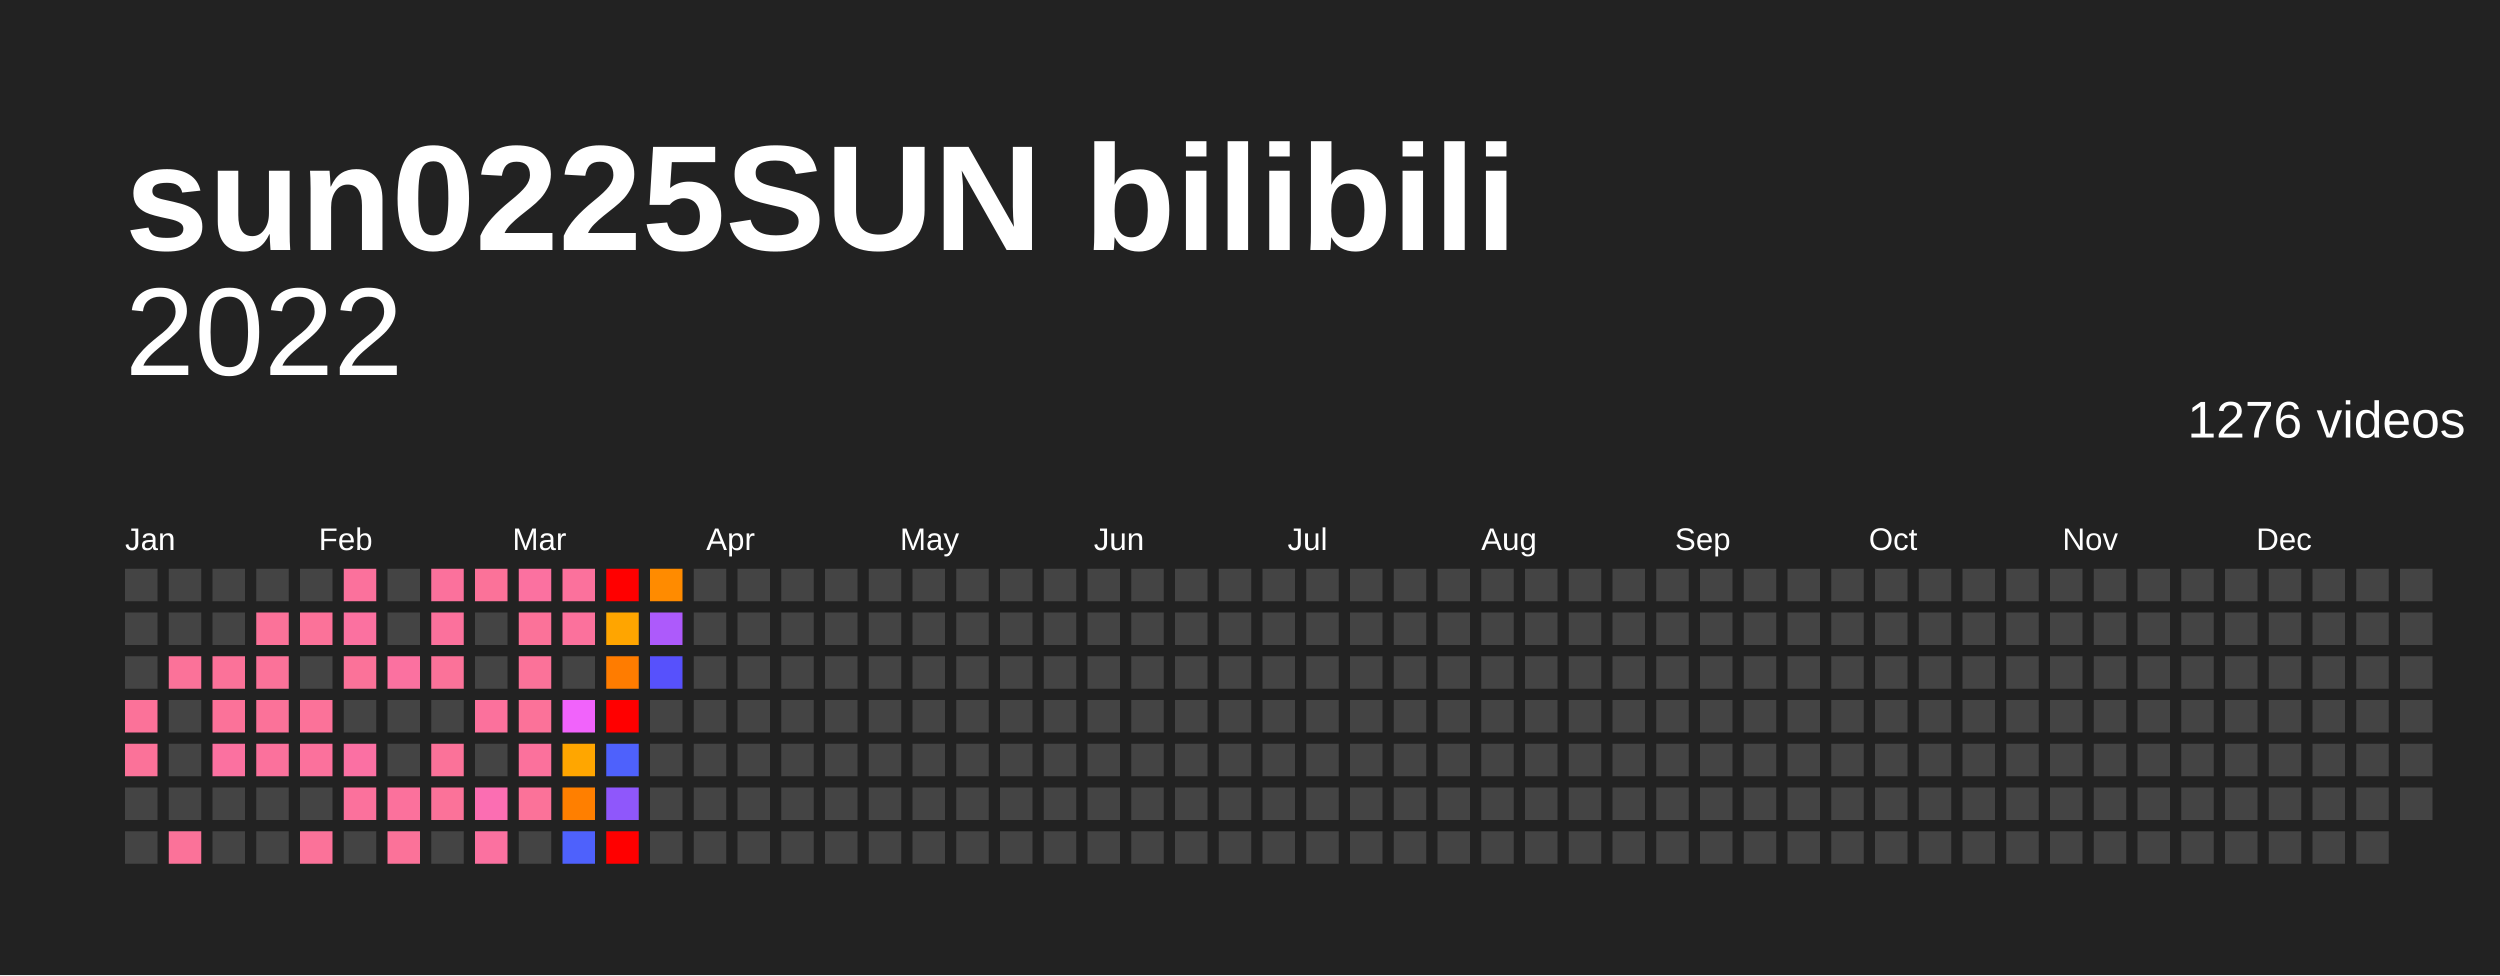
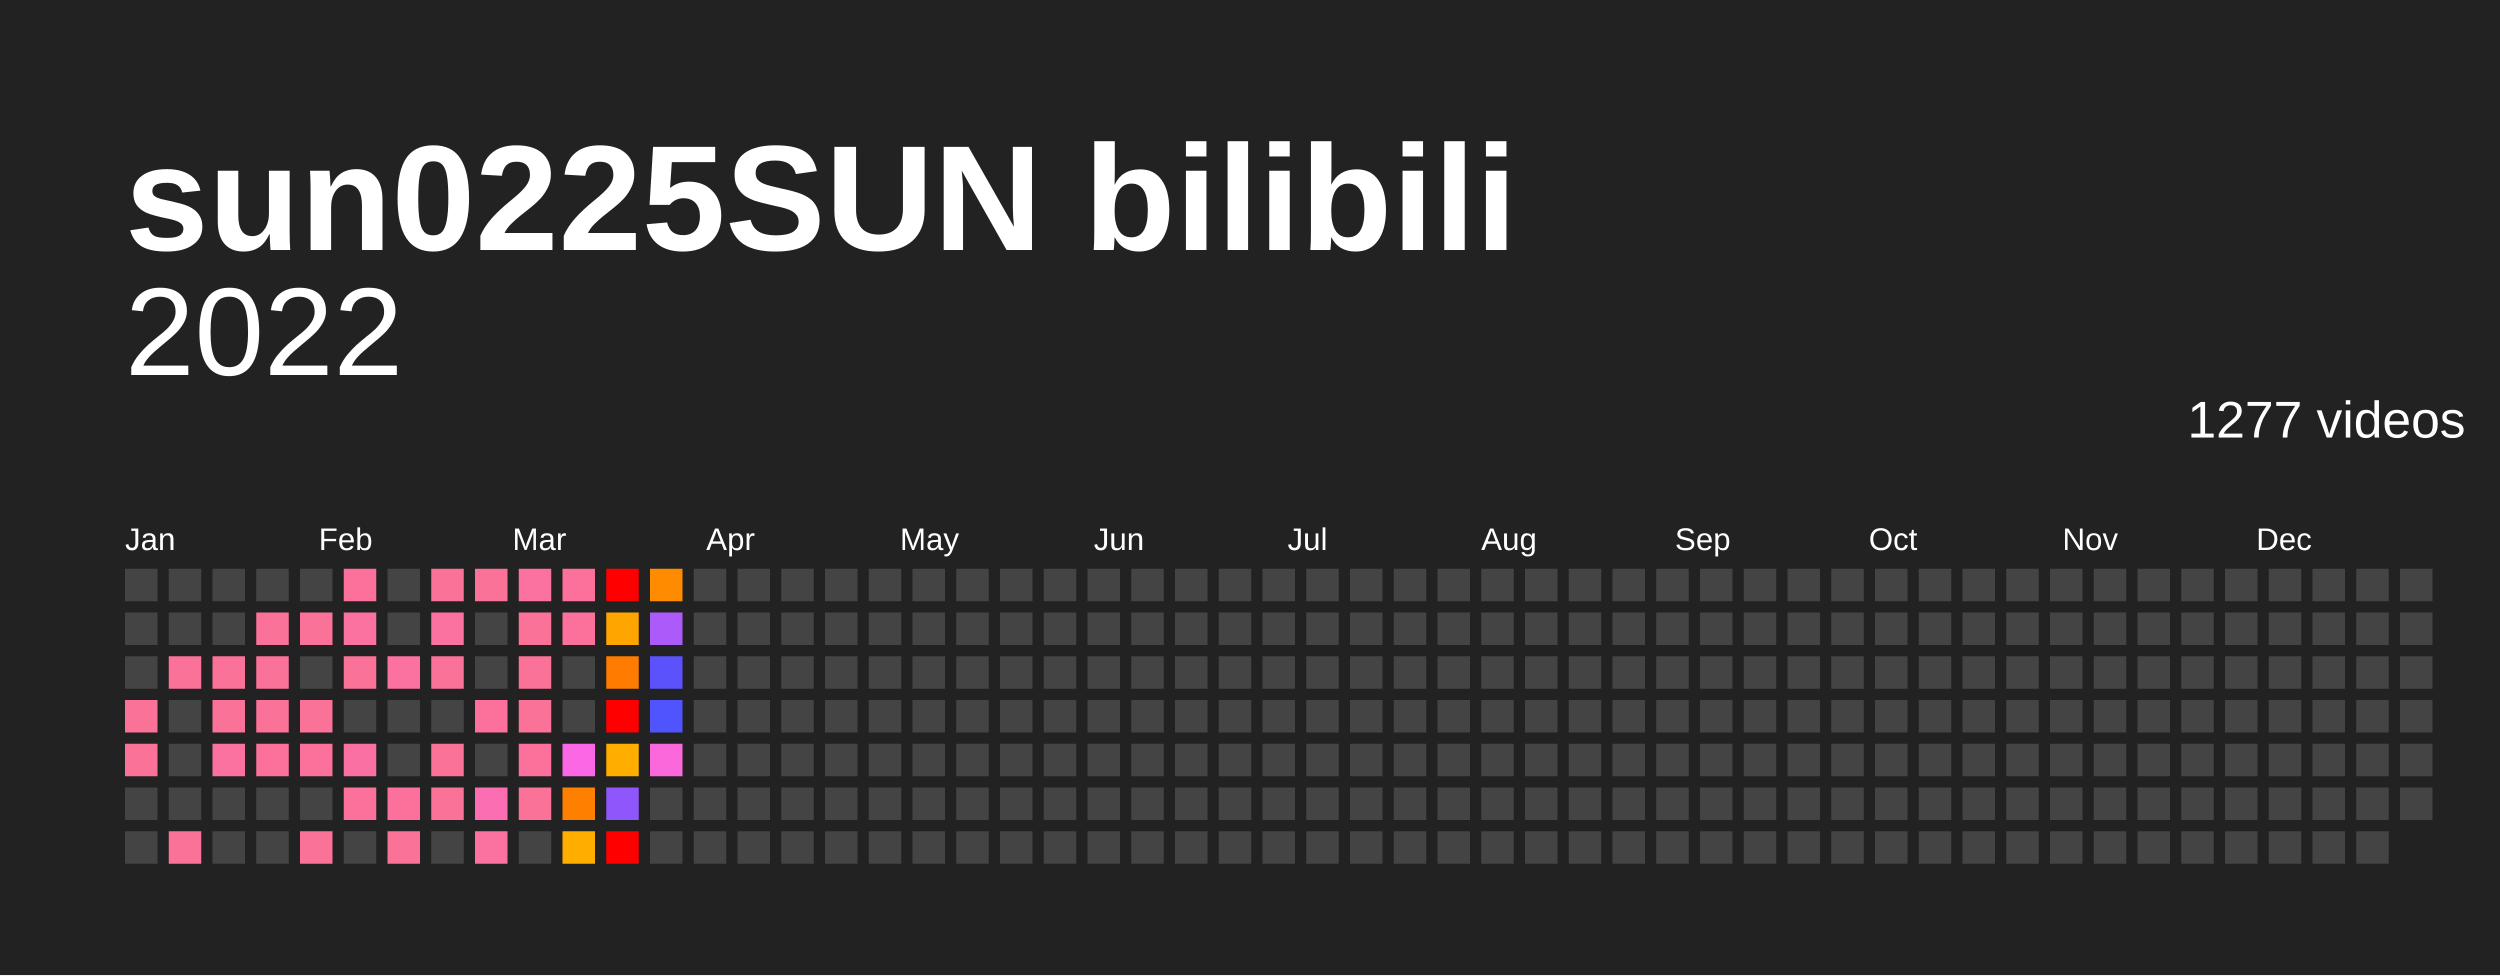
<svg xmlns="http://www.w3.org/2000/svg" baseProfile="full" height="78mm" version="1.1" viewBox="0,0,200,78" width="200mm">
  <defs />
  <rect fill="#222222" height="78" width="200" x="0" y="0" />
  <text fill="#FFFFFF" style="font-size:12px; font-family:Arial; font-weight:bold;" x="10" y="20">sun0225SUN bilibili</text>
  <text alignment-baseline="hanging" fill="#FFFFFF" style="font-size:10.0px; font-family:Arial;" x="10" y="30">2022</text>
-   <text alignment-baseline="hanging" fill="#FFFFFF" style="font-size:4.125px; font-family:Arial;" x="175" y="35">1276 videos</text>
+   <text alignment-baseline="hanging" fill="#FFFFFF" style="font-size:4.125px; font-family:Arial;" x="175" y="35">1277 videos</text>
  <text fill="#FFFFFF" style="font-size:2.5px; font-family:Arial" x="10.0" y="44">Jan</text>
  <text fill="#FFFFFF" style="font-size:2.5px; font-family:Arial" x="25.5" y="44">Feb</text>
  <text fill="#FFFFFF" style="font-size:2.5px; font-family:Arial" x="41.0" y="44">Mar</text>
  <text fill="#FFFFFF" style="font-size:2.5px; font-family:Arial" x="56.5" y="44">Apr</text>
  <text fill="#FFFFFF" style="font-size:2.5px; font-family:Arial" x="72.0" y="44">May</text>
  <text fill="#FFFFFF" style="font-size:2.5px; font-family:Arial" x="87.5" y="44">Jun</text>
  <text fill="#FFFFFF" style="font-size:2.5px; font-family:Arial" x="103.0" y="44">Jul</text>
  <text fill="#FFFFFF" style="font-size:2.5px; font-family:Arial" x="118.5" y="44">Aug</text>
  <text fill="#FFFFFF" style="font-size:2.5px; font-family:Arial" x="134.0" y="44">Sep</text>
  <text fill="#FFFFFF" style="font-size:2.5px; font-family:Arial" x="149.5" y="44">Oct</text>
  <text fill="#FFFFFF" style="font-size:2.5px; font-family:Arial" x="165.0" y="44">Nov</text>
  <text fill="#FFFFFF" style="font-size:2.5px; font-family:Arial" x="180.5" y="44">Dec</text>
  <rect fill="#444444" height="2.6" width="2.6" x="10.0" y="45.5" />
  <rect fill="#444444" height="2.6" width="2.6" x="10.0" y="49.0" />
  <rect fill="#444444" height="2.6" width="2.6" x="10.0" y="52.5" />
  <rect fill="#fb7299" height="2.6" width="2.6" x="10.0" y="56.0" />
  <rect fill="#fb7299" height="2.6" width="2.6" x="10.0" y="59.5" />
  <rect fill="#444444" height="2.6" width="2.6" x="10.0" y="63.0" />
  <rect fill="#444444" height="2.6" width="2.6" x="10.0" y="66.5" />
  <rect fill="#444444" height="2.6" width="2.6" x="13.5" y="45.5" />
  <rect fill="#444444" height="2.6" width="2.6" x="13.5" y="49.0" />
  <rect fill="#fb7299" height="2.6" width="2.6" x="13.5" y="52.5" />
  <rect fill="#444444" height="2.6" width="2.6" x="13.5" y="56.0" />
  <rect fill="#444444" height="2.6" width="2.6" x="13.5" y="59.5" />
  <rect fill="#444444" height="2.6" width="2.6" x="13.5" y="63.0" />
  <rect fill="#fb7299" height="2.6" width="2.6" x="13.5" y="66.5" />
  <rect fill="#444444" height="2.6" width="2.6" x="17.0" y="45.5" />
  <rect fill="#444444" height="2.6" width="2.6" x="17.0" y="49.0" />
  <rect fill="#fb7299" height="2.6" width="2.6" x="17.0" y="52.5" />
  <rect fill="#fb7299" height="2.6" width="2.6" x="17.0" y="56.0" />
  <rect fill="#fb71a0" height="2.6" width="2.6" x="17.0" y="59.5" />
  <rect fill="#444444" height="2.6" width="2.6" x="17.0" y="63.0" />
  <rect fill="#444444" height="2.6" width="2.6" x="17.0" y="66.5" />
  <rect fill="#444444" height="2.6" width="2.6" x="20.5" y="45.5" />
  <rect fill="#fb7299" height="2.6" width="2.6" x="20.5" y="49.0" />
  <rect fill="#fb7299" height="2.6" width="2.6" x="20.5" y="52.5" />
  <rect fill="#fb7299" height="2.6" width="2.6" x="20.5" y="56.0" />
  <rect fill="#fb719c" height="2.6" width="2.6" x="20.5" y="59.5" />
  <rect fill="#444444" height="2.6" width="2.6" x="20.5" y="63.0" />
  <rect fill="#444444" height="2.6" width="2.6" x="20.5" y="66.5" />
  <rect fill="#444444" height="2.6" width="2.6" x="24.0" y="45.5" />
  <rect fill="#fb7299" height="2.6" width="2.6" x="24.0" y="49.0" />
  <rect fill="#444444" height="2.6" width="2.6" x="24.0" y="52.5" />
  <rect fill="#fb7299" height="2.6" width="2.6" x="24.0" y="56.0" />
  <rect fill="#fb719c" height="2.6" width="2.6" x="24.0" y="59.5" />
  <rect fill="#444444" height="2.6" width="2.6" x="24.0" y="63.0" />
  <rect fill="#fb7299" height="2.6" width="2.6" x="24.0" y="66.5" />
  <rect fill="#fb719c" height="2.6" width="2.6" x="27.5" y="45.5" />
  <rect fill="#fb71a0" height="2.6" width="2.6" x="27.5" y="49.0" />
  <rect fill="#fb7299" height="2.6" width="2.6" x="27.5" y="52.5" />
  <rect fill="#444444" height="2.6" width="2.6" x="27.5" y="56.0" />
  <rect fill="#fb70a3" height="2.6" width="2.6" x="27.5" y="59.5" />
  <rect fill="#fb719c" height="2.6" width="2.6" x="27.5" y="63.0" />
  <rect fill="#444444" height="2.6" width="2.6" x="27.5" y="66.5" />
  <rect fill="#444444" height="2.6" width="2.6" x="31.0" y="45.5" />
  <rect fill="#444444" height="2.6" width="2.6" x="31.0" y="49.0" />
  <rect fill="#fb71a0" height="2.6" width="2.6" x="31.0" y="52.5" />
  <rect fill="#444444" height="2.6" width="2.6" x="31.0" y="56.0" />
  <rect fill="#444444" height="2.6" width="2.6" x="31.0" y="59.5" />
  <rect fill="#fb719c" height="2.6" width="2.6" x="31.0" y="63.0" />
  <rect fill="#fb7299" height="2.6" width="2.6" x="31.0" y="66.5" />
-   <rect fill="#fb719c" height="2.6" width="2.6" x="34.5" y="45.5" />
-   <rect fill="#fb719c" height="2.6" width="2.6" x="34.5" y="49.0" />
+   <rect fill="#fb7299" height="2.6" width="2.6" x="34.5" y="45.5" />
+   <rect fill="#fb71a0" height="2.6" width="2.6" x="34.5" y="49.0" />
  <rect fill="#fb7299" height="2.6" width="2.6" x="34.5" y="52.5" />
  <rect fill="#444444" height="2.6" width="2.6" x="34.5" y="56.0" />
  <rect fill="#fb7299" height="2.6" width="2.6" x="34.5" y="59.5" />
  <rect fill="#fb7299" height="2.6" width="2.6" x="34.5" y="63.0" />
  <rect fill="#444444" height="2.6" width="2.6" x="34.5" y="66.5" />
  <rect fill="#fb7299" height="2.6" width="2.6" x="38.0" y="45.5" />
  <rect fill="#444444" height="2.6" width="2.6" x="38.0" y="49.0" />
  <rect fill="#444444" height="2.6" width="2.6" x="38.0" y="52.5" />
  <rect fill="#fb719c" height="2.6" width="2.6" x="38.0" y="56.0" />
  <rect fill="#444444" height="2.6" width="2.6" x="38.0" y="59.5" />
  <rect fill="#fb6eb2" height="2.6" width="2.6" x="38.0" y="63.0" />
  <rect fill="#fb71a0" height="2.6" width="2.6" x="38.0" y="66.5" />
  <rect fill="#fb71a0" height="2.6" width="2.6" x="41.5" y="45.5" />
  <rect fill="#fb7299" height="2.6" width="2.6" x="41.5" y="49.0" />
  <rect fill="#fb7299" height="2.6" width="2.6" x="41.5" y="52.5" />
  <rect fill="#fb7299" height="2.6" width="2.6" x="41.5" y="56.0" />
  <rect fill="#fb719c" height="2.6" width="2.6" x="41.5" y="59.5" />
  <rect fill="#fb7299" height="2.6" width="2.6" x="41.5" y="63.0" />
  <rect fill="#444444" height="2.6" width="2.6" x="41.5" y="66.5" />
  <rect fill="#fb719c" height="2.6" width="2.6" x="45.0" y="45.5" />
  <rect fill="#fb719c" height="2.6" width="2.6" x="45.0" y="49.0" />
  <rect fill="#444444" height="2.6" width="2.6" x="45.0" y="52.5" />
-   <rect fill="#f163fb" height="2.6" width="2.6" x="45.0" y="56.0" />
-   <rect fill="#ffa600" height="2.6" width="2.6" x="45.0" y="59.5" />
+   <rect fill="#444444" height="2.6" width="2.6" x="45.0" y="56.0" />
+   <rect fill="#fb67e4" height="2.6" width="2.6" x="45.0" y="59.5" />
  <rect fill="#ff7f00" height="2.6" width="2.6" x="45.0" y="63.0" />
-   <rect fill="#4e61fc" height="2.6" width="2.6" x="45.0" y="66.5" />
+   <rect fill="#ffae00" height="2.6" width="2.6" x="45.0" y="66.5" />
  <rect fill="red" height="2.6" width="2.6" x="48.5" y="45.5" />
  <rect fill="#ffa500" height="2.6" width="2.6" x="48.5" y="49.0" />
  <rect fill="#ff7c00" height="2.6" width="2.6" x="48.5" y="52.5" />
  <rect fill="red" height="2.6" width="2.6" x="48.5" y="56.0" />
-   <rect fill="#4e61fc" height="2.6" width="2.6" x="48.5" y="59.5" />
+   <rect fill="#ffae00" height="2.6" width="2.6" x="48.5" y="59.5" />
  <rect fill="#8f57fb" height="2.6" width="2.6" x="48.5" y="63.0" />
  <rect fill="red" height="2.6" width="2.6" x="48.5" y="66.5" />
  <rect fill="#ff8b00" height="2.6" width="2.6" x="52.0" y="45.5" />
  <rect fill="#ad5afb" height="2.6" width="2.6" x="52.0" y="49.0" />
-   <rect fill="#5751fc" height="2.6" width="2.6" x="52.0" y="52.5" />
-   <rect fill="#444444" height="2.6" width="2.6" x="52.0" y="56.0" />
-   <rect fill="#444444" height="2.6" width="2.6" x="52.0" y="59.5" />
+   <rect fill="#5c52fc" height="2.6" width="2.6" x="52.0" y="52.5" />
+   <rect fill="#5054fc" height="2.6" width="2.6" x="52.0" y="56.0" />
+   <rect fill="#fb68dc" height="2.6" width="2.6" x="52.0" y="59.5" />
  <rect fill="#444444" height="2.6" width="2.6" x="52.0" y="63.0" />
  <rect fill="#444444" height="2.6" width="2.6" x="52.0" y="66.5" />
  <rect fill="#444444" height="2.6" width="2.6" x="55.5" y="45.5" />
  <rect fill="#444444" height="2.6" width="2.6" x="55.5" y="49.0" />
  <rect fill="#444444" height="2.6" width="2.6" x="55.5" y="52.5" />
  <rect fill="#444444" height="2.6" width="2.6" x="55.5" y="56.0" />
  <rect fill="#444444" height="2.6" width="2.6" x="55.5" y="59.5" />
  <rect fill="#444444" height="2.6" width="2.6" x="55.5" y="63.0" />
  <rect fill="#444444" height="2.6" width="2.6" x="55.5" y="66.5" />
  <rect fill="#444444" height="2.6" width="2.6" x="59.0" y="45.5" />
  <rect fill="#444444" height="2.6" width="2.6" x="59.0" y="49.0" />
  <rect fill="#444444" height="2.6" width="2.6" x="59.0" y="52.5" />
  <rect fill="#444444" height="2.6" width="2.6" x="59.0" y="56.0" />
  <rect fill="#444444" height="2.6" width="2.6" x="59.0" y="59.5" />
  <rect fill="#444444" height="2.6" width="2.6" x="59.0" y="63.0" />
  <rect fill="#444444" height="2.6" width="2.6" x="59.0" y="66.5" />
  <rect fill="#444444" height="2.6" width="2.6" x="62.5" y="45.5" />
  <rect fill="#444444" height="2.6" width="2.6" x="62.5" y="49.0" />
  <rect fill="#444444" height="2.6" width="2.6" x="62.5" y="52.5" />
  <rect fill="#444444" height="2.6" width="2.6" x="62.5" y="56.0" />
  <rect fill="#444444" height="2.6" width="2.6" x="62.5" y="59.5" />
  <rect fill="#444444" height="2.6" width="2.6" x="62.5" y="63.0" />
  <rect fill="#444444" height="2.6" width="2.6" x="62.5" y="66.5" />
  <rect fill="#444444" height="2.6" width="2.6" x="66.0" y="45.5" />
  <rect fill="#444444" height="2.6" width="2.6" x="66.0" y="49.0" />
  <rect fill="#444444" height="2.6" width="2.6" x="66.0" y="52.5" />
  <rect fill="#444444" height="2.6" width="2.6" x="66.0" y="56.0" />
  <rect fill="#444444" height="2.6" width="2.6" x="66.0" y="59.5" />
  <rect fill="#444444" height="2.6" width="2.6" x="66.0" y="63.0" />
  <rect fill="#444444" height="2.6" width="2.6" x="66.0" y="66.5" />
  <rect fill="#444444" height="2.6" width="2.6" x="69.5" y="45.5" />
  <rect fill="#444444" height="2.6" width="2.6" x="69.5" y="49.0" />
  <rect fill="#444444" height="2.6" width="2.6" x="69.5" y="52.5" />
  <rect fill="#444444" height="2.6" width="2.6" x="69.5" y="56.0" />
  <rect fill="#444444" height="2.6" width="2.6" x="69.5" y="59.5" />
  <rect fill="#444444" height="2.6" width="2.6" x="69.5" y="63.0" />
  <rect fill="#444444" height="2.6" width="2.6" x="69.5" y="66.5" />
  <rect fill="#444444" height="2.6" width="2.6" x="73.0" y="45.5" />
  <rect fill="#444444" height="2.6" width="2.6" x="73.0" y="49.0" />
  <rect fill="#444444" height="2.6" width="2.6" x="73.0" y="52.5" />
  <rect fill="#444444" height="2.6" width="2.6" x="73.0" y="56.0" />
  <rect fill="#444444" height="2.6" width="2.6" x="73.0" y="59.5" />
  <rect fill="#444444" height="2.6" width="2.6" x="73.0" y="63.0" />
  <rect fill="#444444" height="2.6" width="2.6" x="73.0" y="66.5" />
  <rect fill="#444444" height="2.6" width="2.6" x="76.5" y="45.5" />
  <rect fill="#444444" height="2.6" width="2.6" x="76.5" y="49.0" />
  <rect fill="#444444" height="2.6" width="2.6" x="76.5" y="52.5" />
  <rect fill="#444444" height="2.6" width="2.6" x="76.5" y="56.0" />
  <rect fill="#444444" height="2.6" width="2.6" x="76.5" y="59.5" />
  <rect fill="#444444" height="2.6" width="2.6" x="76.5" y="63.0" />
  <rect fill="#444444" height="2.6" width="2.6" x="76.5" y="66.5" />
  <rect fill="#444444" height="2.6" width="2.6" x="80.0" y="45.5" />
  <rect fill="#444444" height="2.6" width="2.6" x="80.0" y="49.0" />
  <rect fill="#444444" height="2.6" width="2.6" x="80.0" y="52.5" />
  <rect fill="#444444" height="2.6" width="2.6" x="80.0" y="56.0" />
  <rect fill="#444444" height="2.6" width="2.6" x="80.0" y="59.5" />
  <rect fill="#444444" height="2.6" width="2.6" x="80.0" y="63.0" />
  <rect fill="#444444" height="2.6" width="2.6" x="80.0" y="66.5" />
  <rect fill="#444444" height="2.6" width="2.6" x="83.5" y="45.5" />
  <rect fill="#444444" height="2.6" width="2.6" x="83.5" y="49.0" />
  <rect fill="#444444" height="2.6" width="2.6" x="83.5" y="52.5" />
  <rect fill="#444444" height="2.6" width="2.6" x="83.5" y="56.0" />
  <rect fill="#444444" height="2.6" width="2.6" x="83.5" y="59.5" />
  <rect fill="#444444" height="2.6" width="2.6" x="83.5" y="63.0" />
  <rect fill="#444444" height="2.6" width="2.6" x="83.5" y="66.5" />
  <rect fill="#444444" height="2.6" width="2.6" x="87.0" y="45.5" />
  <rect fill="#444444" height="2.6" width="2.6" x="87.0" y="49.0" />
  <rect fill="#444444" height="2.6" width="2.6" x="87.0" y="52.5" />
  <rect fill="#444444" height="2.6" width="2.6" x="87.0" y="56.0" />
  <rect fill="#444444" height="2.6" width="2.6" x="87.0" y="59.5" />
  <rect fill="#444444" height="2.6" width="2.6" x="87.0" y="63.0" />
  <rect fill="#444444" height="2.6" width="2.6" x="87.0" y="66.5" />
  <rect fill="#444444" height="2.6" width="2.6" x="90.5" y="45.5" />
  <rect fill="#444444" height="2.6" width="2.6" x="90.5" y="49.0" />
  <rect fill="#444444" height="2.6" width="2.6" x="90.5" y="52.5" />
  <rect fill="#444444" height="2.6" width="2.6" x="90.5" y="56.0" />
  <rect fill="#444444" height="2.6" width="2.6" x="90.5" y="59.5" />
  <rect fill="#444444" height="2.6" width="2.6" x="90.5" y="63.0" />
  <rect fill="#444444" height="2.6" width="2.6" x="90.5" y="66.5" />
  <rect fill="#444444" height="2.6" width="2.6" x="94.0" y="45.5" />
  <rect fill="#444444" height="2.6" width="2.6" x="94.0" y="49.0" />
  <rect fill="#444444" height="2.6" width="2.6" x="94.0" y="52.5" />
  <rect fill="#444444" height="2.6" width="2.6" x="94.0" y="56.0" />
  <rect fill="#444444" height="2.6" width="2.6" x="94.0" y="59.5" />
  <rect fill="#444444" height="2.6" width="2.6" x="94.0" y="63.0" />
  <rect fill="#444444" height="2.6" width="2.6" x="94.0" y="66.5" />
  <rect fill="#444444" height="2.6" width="2.6" x="97.5" y="45.5" />
  <rect fill="#444444" height="2.6" width="2.6" x="97.5" y="49.0" />
  <rect fill="#444444" height="2.6" width="2.6" x="97.5" y="52.5" />
  <rect fill="#444444" height="2.6" width="2.6" x="97.5" y="56.0" />
  <rect fill="#444444" height="2.6" width="2.6" x="97.5" y="59.5" />
  <rect fill="#444444" height="2.6" width="2.6" x="97.5" y="63.0" />
  <rect fill="#444444" height="2.6" width="2.6" x="97.5" y="66.5" />
  <rect fill="#444444" height="2.6" width="2.6" x="101.0" y="45.5" />
  <rect fill="#444444" height="2.6" width="2.6" x="101.0" y="49.0" />
  <rect fill="#444444" height="2.6" width="2.6" x="101.0" y="52.5" />
  <rect fill="#444444" height="2.6" width="2.6" x="101.0" y="56.0" />
  <rect fill="#444444" height="2.6" width="2.6" x="101.0" y="59.5" />
  <rect fill="#444444" height="2.6" width="2.6" x="101.0" y="63.0" />
  <rect fill="#444444" height="2.6" width="2.6" x="101.0" y="66.5" />
  <rect fill="#444444" height="2.6" width="2.6" x="104.5" y="45.5" />
  <rect fill="#444444" height="2.6" width="2.6" x="104.5" y="49.0" />
  <rect fill="#444444" height="2.6" width="2.6" x="104.5" y="52.5" />
  <rect fill="#444444" height="2.6" width="2.6" x="104.5" y="56.0" />
  <rect fill="#444444" height="2.6" width="2.6" x="104.5" y="59.5" />
  <rect fill="#444444" height="2.6" width="2.6" x="104.5" y="63.0" />
  <rect fill="#444444" height="2.6" width="2.6" x="104.5" y="66.5" />
  <rect fill="#444444" height="2.6" width="2.6" x="108.0" y="45.5" />
  <rect fill="#444444" height="2.6" width="2.6" x="108.0" y="49.0" />
  <rect fill="#444444" height="2.6" width="2.6" x="108.0" y="52.5" />
  <rect fill="#444444" height="2.6" width="2.6" x="108.0" y="56.0" />
  <rect fill="#444444" height="2.6" width="2.6" x="108.0" y="59.5" />
  <rect fill="#444444" height="2.6" width="2.6" x="108.0" y="63.0" />
  <rect fill="#444444" height="2.6" width="2.6" x="108.0" y="66.5" />
  <rect fill="#444444" height="2.6" width="2.6" x="111.5" y="45.5" />
  <rect fill="#444444" height="2.6" width="2.6" x="111.5" y="49.0" />
  <rect fill="#444444" height="2.6" width="2.6" x="111.5" y="52.5" />
  <rect fill="#444444" height="2.6" width="2.6" x="111.5" y="56.0" />
  <rect fill="#444444" height="2.6" width="2.6" x="111.5" y="59.5" />
  <rect fill="#444444" height="2.6" width="2.6" x="111.5" y="63.0" />
  <rect fill="#444444" height="2.6" width="2.6" x="111.5" y="66.5" />
  <rect fill="#444444" height="2.6" width="2.6" x="115.0" y="45.5" />
  <rect fill="#444444" height="2.6" width="2.6" x="115.0" y="49.0" />
  <rect fill="#444444" height="2.6" width="2.6" x="115.0" y="52.5" />
  <rect fill="#444444" height="2.6" width="2.6" x="115.0" y="56.0" />
  <rect fill="#444444" height="2.6" width="2.6" x="115.0" y="59.5" />
  <rect fill="#444444" height="2.6" width="2.6" x="115.0" y="63.0" />
  <rect fill="#444444" height="2.6" width="2.6" x="115.0" y="66.5" />
  <rect fill="#444444" height="2.6" width="2.6" x="118.5" y="45.5" />
  <rect fill="#444444" height="2.6" width="2.6" x="118.5" y="49.0" />
  <rect fill="#444444" height="2.6" width="2.6" x="118.5" y="52.5" />
  <rect fill="#444444" height="2.6" width="2.6" x="118.5" y="56.0" />
  <rect fill="#444444" height="2.6" width="2.6" x="118.5" y="59.5" />
  <rect fill="#444444" height="2.6" width="2.6" x="118.5" y="63.0" />
  <rect fill="#444444" height="2.6" width="2.6" x="118.5" y="66.5" />
  <rect fill="#444444" height="2.6" width="2.6" x="122.0" y="45.5" />
  <rect fill="#444444" height="2.6" width="2.6" x="122.0" y="49.0" />
  <rect fill="#444444" height="2.6" width="2.6" x="122.0" y="52.5" />
  <rect fill="#444444" height="2.6" width="2.6" x="122.0" y="56.0" />
  <rect fill="#444444" height="2.6" width="2.6" x="122.0" y="59.5" />
  <rect fill="#444444" height="2.6" width="2.6" x="122.0" y="63.0" />
  <rect fill="#444444" height="2.6" width="2.6" x="122.0" y="66.5" />
  <rect fill="#444444" height="2.6" width="2.6" x="125.5" y="45.5" />
  <rect fill="#444444" height="2.6" width="2.6" x="125.5" y="49.0" />
  <rect fill="#444444" height="2.6" width="2.6" x="125.5" y="52.5" />
  <rect fill="#444444" height="2.6" width="2.6" x="125.5" y="56.0" />
  <rect fill="#444444" height="2.6" width="2.6" x="125.5" y="59.5" />
  <rect fill="#444444" height="2.6" width="2.6" x="125.5" y="63.0" />
  <rect fill="#444444" height="2.6" width="2.6" x="125.5" y="66.5" />
  <rect fill="#444444" height="2.6" width="2.6" x="129.0" y="45.5" />
  <rect fill="#444444" height="2.6" width="2.6" x="129.0" y="49.0" />
  <rect fill="#444444" height="2.6" width="2.6" x="129.0" y="52.5" />
  <rect fill="#444444" height="2.6" width="2.6" x="129.0" y="56.0" />
  <rect fill="#444444" height="2.6" width="2.6" x="129.0" y="59.5" />
  <rect fill="#444444" height="2.6" width="2.6" x="129.0" y="63.0" />
  <rect fill="#444444" height="2.6" width="2.6" x="129.0" y="66.5" />
  <rect fill="#444444" height="2.6" width="2.6" x="132.5" y="45.5" />
  <rect fill="#444444" height="2.6" width="2.6" x="132.5" y="49.0" />
  <rect fill="#444444" height="2.6" width="2.6" x="132.5" y="52.5" />
  <rect fill="#444444" height="2.6" width="2.6" x="132.5" y="56.0" />
  <rect fill="#444444" height="2.6" width="2.6" x="132.5" y="59.5" />
  <rect fill="#444444" height="2.6" width="2.6" x="132.5" y="63.0" />
  <rect fill="#444444" height="2.6" width="2.6" x="132.5" y="66.5" />
  <rect fill="#444444" height="2.6" width="2.6" x="136.0" y="45.5" />
  <rect fill="#444444" height="2.6" width="2.6" x="136.0" y="49.0" />
  <rect fill="#444444" height="2.6" width="2.6" x="136.0" y="52.5" />
  <rect fill="#444444" height="2.6" width="2.6" x="136.0" y="56.0" />
  <rect fill="#444444" height="2.6" width="2.6" x="136.0" y="59.5" />
  <rect fill="#444444" height="2.6" width="2.6" x="136.0" y="63.0" />
  <rect fill="#444444" height="2.6" width="2.6" x="136.0" y="66.5" />
  <rect fill="#444444" height="2.6" width="2.6" x="139.5" y="45.5" />
  <rect fill="#444444" height="2.6" width="2.6" x="139.5" y="49.0" />
  <rect fill="#444444" height="2.6" width="2.6" x="139.5" y="52.5" />
  <rect fill="#444444" height="2.6" width="2.6" x="139.5" y="56.0" />
  <rect fill="#444444" height="2.6" width="2.6" x="139.5" y="59.5" />
  <rect fill="#444444" height="2.6" width="2.6" x="139.5" y="63.0" />
  <rect fill="#444444" height="2.6" width="2.6" x="139.5" y="66.5" />
  <rect fill="#444444" height="2.6" width="2.6" x="143.0" y="45.5" />
  <rect fill="#444444" height="2.6" width="2.6" x="143.0" y="49.0" />
  <rect fill="#444444" height="2.6" width="2.6" x="143.0" y="52.5" />
  <rect fill="#444444" height="2.6" width="2.6" x="143.0" y="56.0" />
  <rect fill="#444444" height="2.6" width="2.6" x="143.0" y="59.5" />
  <rect fill="#444444" height="2.6" width="2.6" x="143.0" y="63.0" />
  <rect fill="#444444" height="2.6" width="2.6" x="143.0" y="66.5" />
  <rect fill="#444444" height="2.6" width="2.6" x="146.5" y="45.5" />
  <rect fill="#444444" height="2.6" width="2.6" x="146.5" y="49.0" />
  <rect fill="#444444" height="2.6" width="2.6" x="146.5" y="52.5" />
  <rect fill="#444444" height="2.6" width="2.6" x="146.5" y="56.0" />
  <rect fill="#444444" height="2.6" width="2.6" x="146.5" y="59.5" />
  <rect fill="#444444" height="2.6" width="2.6" x="146.5" y="63.0" />
  <rect fill="#444444" height="2.6" width="2.6" x="146.5" y="66.5" />
  <rect fill="#444444" height="2.6" width="2.6" x="150.0" y="45.5" />
  <rect fill="#444444" height="2.6" width="2.6" x="150.0" y="49.0" />
  <rect fill="#444444" height="2.6" width="2.6" x="150.0" y="52.5" />
  <rect fill="#444444" height="2.6" width="2.6" x="150.0" y="56.0" />
  <rect fill="#444444" height="2.6" width="2.6" x="150.0" y="59.5" />
  <rect fill="#444444" height="2.6" width="2.6" x="150.0" y="63.0" />
  <rect fill="#444444" height="2.6" width="2.6" x="150.0" y="66.5" />
  <rect fill="#444444" height="2.6" width="2.6" x="153.5" y="45.5" />
  <rect fill="#444444" height="2.6" width="2.6" x="153.5" y="49.0" />
  <rect fill="#444444" height="2.6" width="2.6" x="153.5" y="52.5" />
  <rect fill="#444444" height="2.6" width="2.6" x="153.5" y="56.0" />
  <rect fill="#444444" height="2.6" width="2.6" x="153.5" y="59.5" />
  <rect fill="#444444" height="2.6" width="2.6" x="153.5" y="63.0" />
  <rect fill="#444444" height="2.6" width="2.6" x="153.5" y="66.5" />
  <rect fill="#444444" height="2.6" width="2.6" x="157.0" y="45.5" />
  <rect fill="#444444" height="2.6" width="2.6" x="157.0" y="49.0" />
  <rect fill="#444444" height="2.6" width="2.6" x="157.0" y="52.5" />
  <rect fill="#444444" height="2.6" width="2.6" x="157.0" y="56.0" />
  <rect fill="#444444" height="2.6" width="2.6" x="157.0" y="59.5" />
  <rect fill="#444444" height="2.6" width="2.6" x="157.0" y="63.0" />
  <rect fill="#444444" height="2.6" width="2.6" x="157.0" y="66.5" />
  <rect fill="#444444" height="2.6" width="2.6" x="160.5" y="45.5" />
  <rect fill="#444444" height="2.6" width="2.6" x="160.5" y="49.0" />
  <rect fill="#444444" height="2.6" width="2.6" x="160.5" y="52.5" />
  <rect fill="#444444" height="2.6" width="2.6" x="160.5" y="56.0" />
  <rect fill="#444444" height="2.6" width="2.6" x="160.5" y="59.5" />
  <rect fill="#444444" height="2.6" width="2.6" x="160.5" y="63.0" />
  <rect fill="#444444" height="2.6" width="2.6" x="160.5" y="66.5" />
  <rect fill="#444444" height="2.6" width="2.6" x="164.0" y="45.5" />
  <rect fill="#444444" height="2.6" width="2.6" x="164.0" y="49.0" />
  <rect fill="#444444" height="2.6" width="2.6" x="164.0" y="52.5" />
  <rect fill="#444444" height="2.6" width="2.6" x="164.0" y="56.0" />
  <rect fill="#444444" height="2.6" width="2.6" x="164.0" y="59.5" />
  <rect fill="#444444" height="2.6" width="2.6" x="164.0" y="63.0" />
  <rect fill="#444444" height="2.6" width="2.6" x="164.0" y="66.5" />
  <rect fill="#444444" height="2.6" width="2.6" x="167.5" y="45.5" />
  <rect fill="#444444" height="2.6" width="2.6" x="167.5" y="49.0" />
  <rect fill="#444444" height="2.6" width="2.6" x="167.5" y="52.5" />
  <rect fill="#444444" height="2.6" width="2.6" x="167.5" y="56.0" />
  <rect fill="#444444" height="2.6" width="2.6" x="167.5" y="59.5" />
  <rect fill="#444444" height="2.6" width="2.6" x="167.5" y="63.0" />
  <rect fill="#444444" height="2.6" width="2.6" x="167.5" y="66.5" />
  <rect fill="#444444" height="2.6" width="2.6" x="171.0" y="45.5" />
  <rect fill="#444444" height="2.6" width="2.6" x="171.0" y="49.0" />
  <rect fill="#444444" height="2.6" width="2.6" x="171.0" y="52.5" />
  <rect fill="#444444" height="2.6" width="2.6" x="171.0" y="56.0" />
  <rect fill="#444444" height="2.6" width="2.6" x="171.0" y="59.5" />
  <rect fill="#444444" height="2.6" width="2.6" x="171.0" y="63.0" />
  <rect fill="#444444" height="2.6" width="2.6" x="171.0" y="66.5" />
  <rect fill="#444444" height="2.6" width="2.6" x="174.5" y="45.5" />
  <rect fill="#444444" height="2.6" width="2.6" x="174.5" y="49.0" />
  <rect fill="#444444" height="2.6" width="2.6" x="174.5" y="52.5" />
  <rect fill="#444444" height="2.6" width="2.6" x="174.5" y="56.0" />
  <rect fill="#444444" height="2.6" width="2.6" x="174.5" y="59.5" />
  <rect fill="#444444" height="2.6" width="2.6" x="174.5" y="63.0" />
  <rect fill="#444444" height="2.6" width="2.6" x="174.5" y="66.5" />
  <rect fill="#444444" height="2.6" width="2.6" x="178.0" y="45.5" />
  <rect fill="#444444" height="2.6" width="2.6" x="178.0" y="49.0" />
  <rect fill="#444444" height="2.6" width="2.6" x="178.0" y="52.5" />
  <rect fill="#444444" height="2.6" width="2.6" x="178.0" y="56.0" />
  <rect fill="#444444" height="2.6" width="2.6" x="178.0" y="59.5" />
  <rect fill="#444444" height="2.6" width="2.6" x="178.0" y="63.0" />
  <rect fill="#444444" height="2.6" width="2.6" x="178.0" y="66.5" />
  <rect fill="#444444" height="2.6" width="2.6" x="181.5" y="45.5" />
  <rect fill="#444444" height="2.6" width="2.6" x="181.5" y="49.0" />
  <rect fill="#444444" height="2.6" width="2.6" x="181.5" y="52.5" />
  <rect fill="#444444" height="2.6" width="2.6" x="181.5" y="56.0" />
  <rect fill="#444444" height="2.6" width="2.6" x="181.5" y="59.5" />
  <rect fill="#444444" height="2.6" width="2.6" x="181.5" y="63.0" />
  <rect fill="#444444" height="2.6" width="2.6" x="181.5" y="66.5" />
  <rect fill="#444444" height="2.6" width="2.6" x="185.0" y="45.5" />
  <rect fill="#444444" height="2.6" width="2.6" x="185.0" y="49.0" />
  <rect fill="#444444" height="2.6" width="2.6" x="185.0" y="52.5" />
  <rect fill="#444444" height="2.6" width="2.6" x="185.0" y="56.0" />
  <rect fill="#444444" height="2.6" width="2.6" x="185.0" y="59.5" />
  <rect fill="#444444" height="2.6" width="2.6" x="185.0" y="63.0" />
  <rect fill="#444444" height="2.6" width="2.6" x="185.0" y="66.5" />
  <rect fill="#444444" height="2.6" width="2.6" x="188.5" y="45.5" />
  <rect fill="#444444" height="2.6" width="2.6" x="188.5" y="49.0" />
  <rect fill="#444444" height="2.6" width="2.6" x="188.5" y="52.5" />
  <rect fill="#444444" height="2.6" width="2.6" x="188.5" y="56.0" />
  <rect fill="#444444" height="2.6" width="2.6" x="188.5" y="59.5" />
  <rect fill="#444444" height="2.6" width="2.6" x="188.5" y="63.0" />
  <rect fill="#444444" height="2.6" width="2.6" x="188.5" y="66.5" />
  <rect fill="#444444" height="2.6" width="2.6" x="192.0" y="45.5" />
  <rect fill="#444444" height="2.6" width="2.6" x="192.0" y="49.0" />
  <rect fill="#444444" height="2.6" width="2.6" x="192.0" y="52.5" />
  <rect fill="#444444" height="2.6" width="2.6" x="192.0" y="56.0" />
  <rect fill="#444444" height="2.6" width="2.6" x="192.0" y="59.5" />
  <rect fill="#444444" height="2.6" width="2.6" x="192.0" y="63.0" />
</svg>
